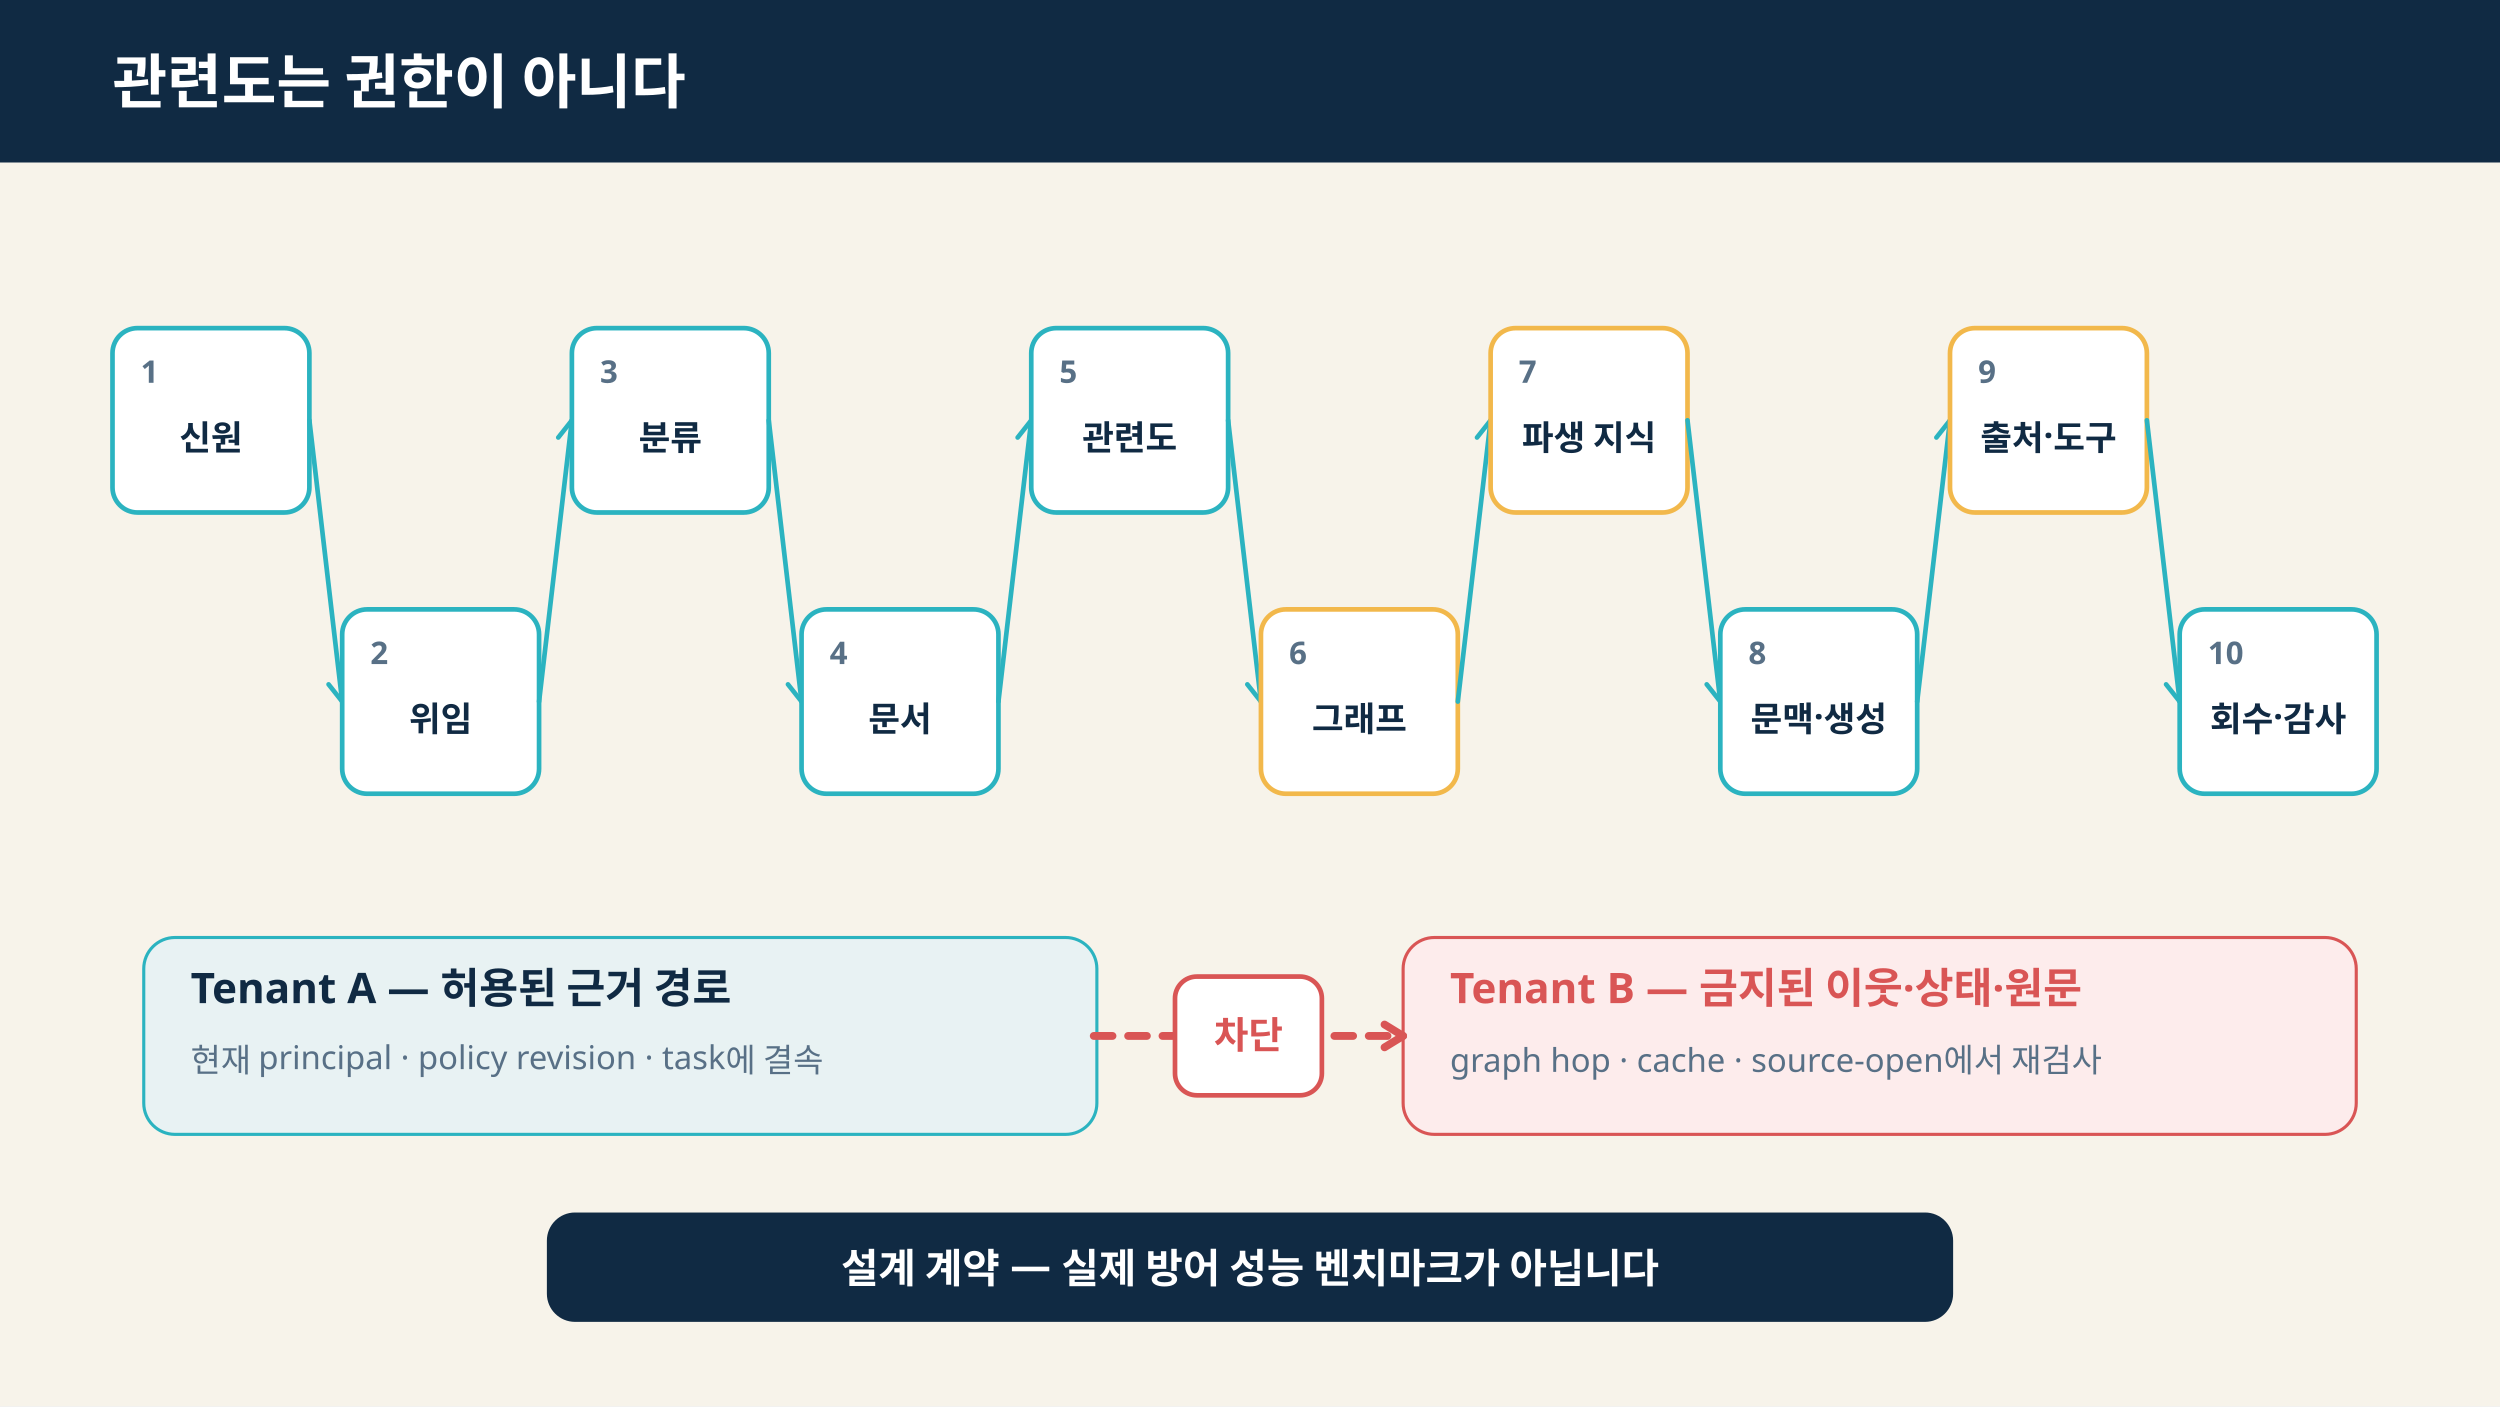
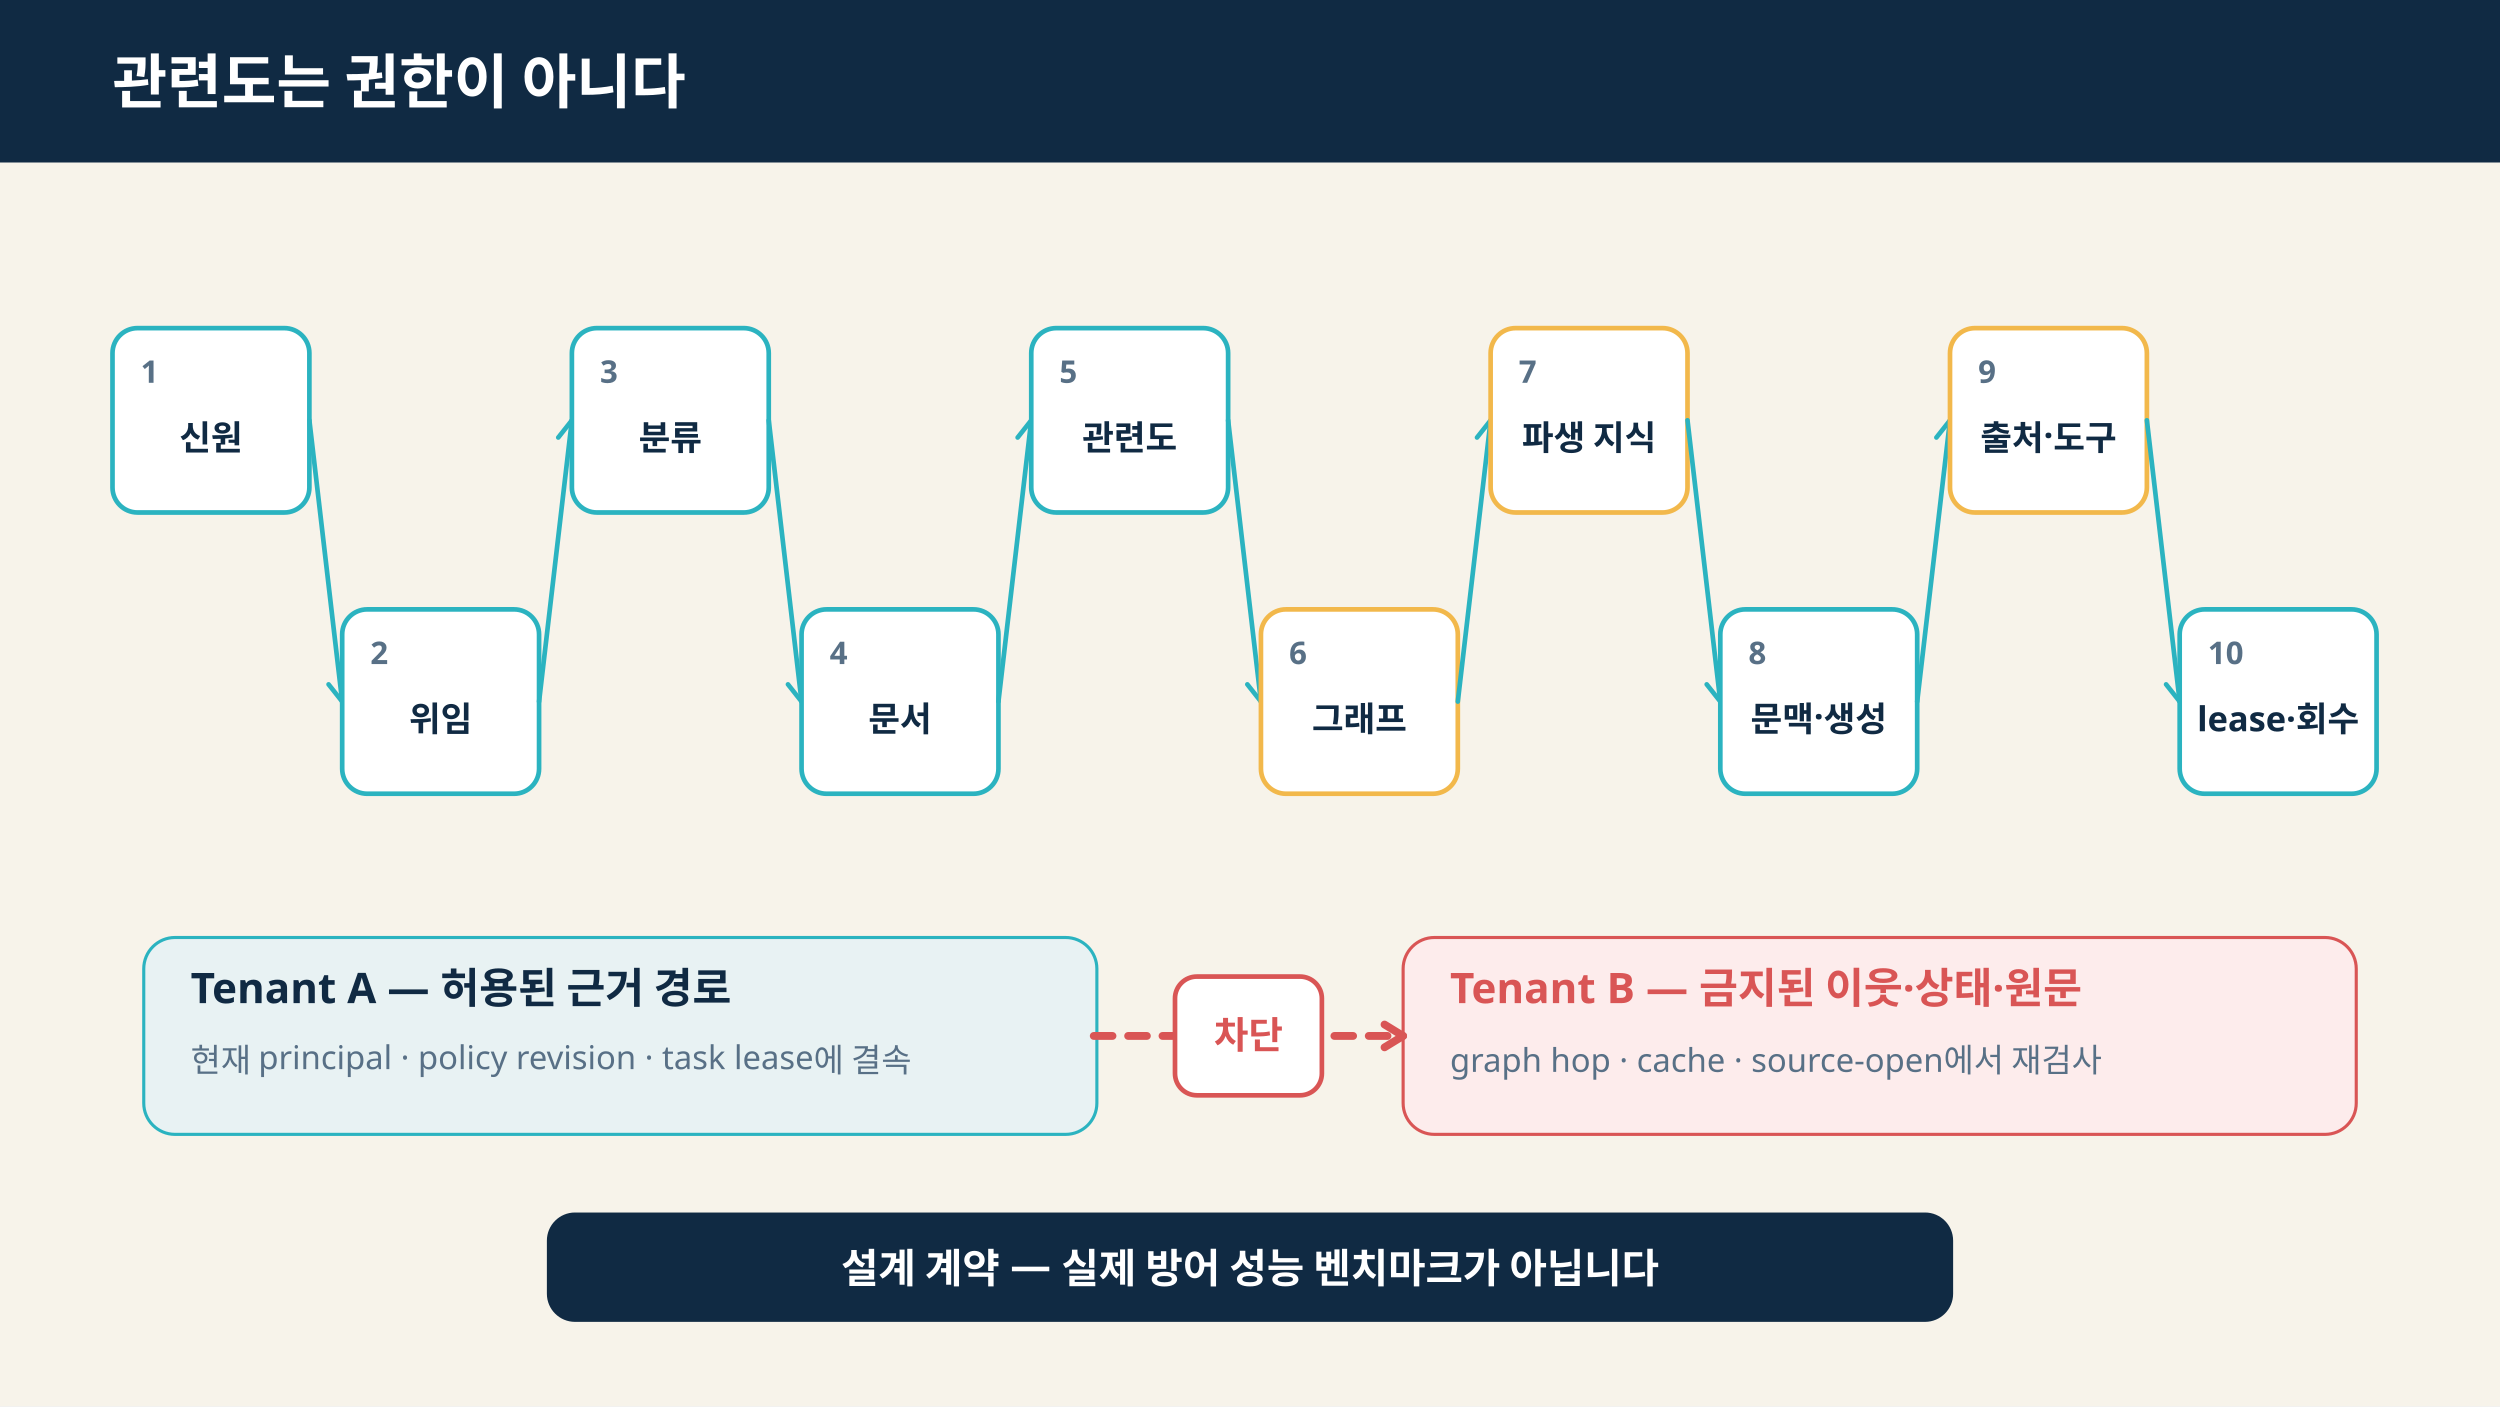
<svg xmlns="http://www.w3.org/2000/svg" viewBox="0 0 1600 900" role="img" aria-labelledby="title desc">
  <rect width="1600" height="900" fill="#F7F3EA" />
  <rect x="0" y="0" width="1600" height="104" fill="#102A43" />
  <text x="72" y="66" fill="#FFFFFF" font-family="Apple SD Gothic Neo, Noto Sans KR, sans-serif" font-size="38" font-weight="700">관련도는 권한이 아니다</text>
  <rect x="72" y="210" width="126" height="118" rx="16" fill="#FFFFFF" stroke="#2BB3C0" stroke-width="3" />
  <text x="90" y="245" fill="#587086" font-family="Apple SD Gothic Neo, Noto Sans KR, sans-serif" font-size="20" font-weight="700" text-anchor="start">1</text>
  <text x="135" y="288" fill="#102A43" font-family="Apple SD Gothic Neo, Noto Sans KR, sans-serif" font-size="22" font-weight="700" text-anchor="middle">신원</text>
  <line x1="198" y1="269" x2="219" y2="449" stroke="#2BB3C0" stroke-width="3" stroke-linecap="round" />
  <path d="M 210.3 438.0 L 219 449 L 224.9 436.3" fill="none" stroke="#2BB3C0" stroke-width="3" stroke-linecap="round" stroke-linejoin="round" />
  <rect x="219" y="390" width="126" height="118" rx="16" fill="#FFFFFF" stroke="#2BB3C0" stroke-width="3" />
  <text x="237" y="425" fill="#587086" font-family="Apple SD Gothic Neo, Noto Sans KR, sans-serif" font-size="20" font-weight="700" text-anchor="start">2</text>
  <text x="282" y="468" fill="#102A43" font-family="Apple SD Gothic Neo, Noto Sans KR, sans-serif" font-size="22" font-weight="700" text-anchor="middle">위임</text>
  <line x1="345" y1="449" x2="366" y2="269" stroke="#2BB3C0" stroke-width="3" stroke-linecap="round" />
  <path d="M 371.9 281.7 L 366 269 L 357.3 280.0" fill="none" stroke="#2BB3C0" stroke-width="3" stroke-linecap="round" stroke-linejoin="round" />
  <rect x="366" y="210" width="126" height="118" rx="16" fill="#FFFFFF" stroke="#2BB3C0" stroke-width="3" />
  <text x="384" y="245" fill="#587086" font-family="Apple SD Gothic Neo, Noto Sans KR, sans-serif" font-size="20" font-weight="700" text-anchor="start">3</text>
  <text x="429" y="288" fill="#102A43" font-family="Apple SD Gothic Neo, Noto Sans KR, sans-serif" font-size="22" font-weight="700" text-anchor="middle">분류</text>
  <line x1="492" y1="269" x2="513" y2="449" stroke="#2BB3C0" stroke-width="3" stroke-linecap="round" />
  <path d="M 504.3 438.0 L 513 449 L 518.9 436.3" fill="none" stroke="#2BB3C0" stroke-width="3" stroke-linecap="round" stroke-linejoin="round" />
  <rect x="513" y="390" width="126" height="118" rx="16" fill="#FFFFFF" stroke="#2BB3C0" stroke-width="3" />
  <text x="531" y="425" fill="#587086" font-family="Apple SD Gothic Neo, Noto Sans KR, sans-serif" font-size="20" font-weight="700" text-anchor="start">4</text>
  <text x="576" y="468" fill="#102A43" font-family="Apple SD Gothic Neo, Noto Sans KR, sans-serif" font-size="22" font-weight="700" text-anchor="middle">문서</text>
  <line x1="639" y1="449" x2="660" y2="269" stroke="#2BB3C0" stroke-width="3" stroke-linecap="round" />
  <path d="M 665.9 281.7 L 660 269 L 651.3 280.0" fill="none" stroke="#2BB3C0" stroke-width="3" stroke-linecap="round" stroke-linejoin="round" />
  <rect x="660" y="210" width="126" height="118" rx="16" fill="#FFFFFF" stroke="#2BB3C0" stroke-width="3" />
  <text x="678" y="245" fill="#587086" font-family="Apple SD Gothic Neo, Noto Sans KR, sans-serif" font-size="20" font-weight="700" text-anchor="start">5</text>
  <text x="723" y="288" fill="#102A43" font-family="Apple SD Gothic Neo, Noto Sans KR, sans-serif" font-size="22" font-weight="700" text-anchor="middle">관련도</text>
  <line x1="786" y1="269" x2="807" y2="449" stroke="#2BB3C0" stroke-width="3" stroke-linecap="round" />
  <path d="M 798.3 438.0 L 807 449 L 812.9 436.3" fill="none" stroke="#2BB3C0" stroke-width="3" stroke-linecap="round" stroke-linejoin="round" />
  <rect x="807" y="390" width="126" height="118" rx="16" fill="#FFFFFF" stroke="#F2B84B" stroke-width="3" />
  <text x="825" y="425" fill="#587086" font-family="Apple SD Gothic Neo, Noto Sans KR, sans-serif" font-size="20" font-weight="700" text-anchor="start">6</text>
  <text x="870" y="468" fill="#102A43" font-family="Apple SD Gothic Neo, Noto Sans KR, sans-serif" font-size="22" font-weight="700" text-anchor="middle">그래프</text>
  <line x1="933" y1="449" x2="954" y2="269" stroke="#2BB3C0" stroke-width="3" stroke-linecap="round" />
  <path d="M 959.9 281.7 L 954 269 L 945.3 280.0" fill="none" stroke="#2BB3C0" stroke-width="3" stroke-linecap="round" stroke-linejoin="round" />
  <rect x="954" y="210" width="126" height="118" rx="16" fill="#FFFFFF" stroke="#F2B84B" stroke-width="3" />
  <text x="972" y="245" fill="#587086" font-family="Apple SD Gothic Neo, Noto Sans KR, sans-serif" font-size="20" font-weight="700" text-anchor="start">7</text>
  <text x="1017" y="288" fill="#102A43" font-family="Apple SD Gothic Neo, Noto Sans KR, sans-serif" font-size="22" font-weight="700" text-anchor="middle">파생 지식</text>
  <line x1="1080" y1="269" x2="1101" y2="449" stroke="#2BB3C0" stroke-width="3" stroke-linecap="round" />
  <path d="M 1092.3 438.0 L 1101 449 L 1106.9 436.3" fill="none" stroke="#2BB3C0" stroke-width="3" stroke-linecap="round" stroke-linejoin="round" />
  <rect x="1101" y="390" width="126" height="118" rx="16" fill="#FFFFFF" stroke="#2BB3C0" stroke-width="3" />
  <text x="1119" y="425" fill="#587086" font-family="Apple SD Gothic Neo, Noto Sans KR, sans-serif" font-size="20" font-weight="700" text-anchor="start">8</text>
  <text x="1164" y="468" fill="#102A43" font-family="Apple SD Gothic Neo, Noto Sans KR, sans-serif" font-size="22" font-weight="700" text-anchor="middle">문맥·생성</text>
  <line x1="1227" y1="449" x2="1248" y2="269" stroke="#2BB3C0" stroke-width="3" stroke-linecap="round" />
  <path d="M 1253.9 281.7 L 1248 269 L 1239.3 280.0" fill="none" stroke="#2BB3C0" stroke-width="3" stroke-linecap="round" stroke-linejoin="round" />
  <rect x="1248" y="210" width="126" height="118" rx="16" fill="#FFFFFF" stroke="#F2B84B" stroke-width="3" />
  <text x="1266" y="245" fill="#587086" font-family="Apple SD Gothic Neo, Noto Sans KR, sans-serif" font-size="20" font-weight="700" text-anchor="start">9</text>
  <text x="1311" y="288" fill="#102A43" font-family="Apple SD Gothic Neo, Noto Sans KR, sans-serif" font-size="22" font-weight="700" text-anchor="middle">출처·도구</text>
  <line x1="1374" y1="269" x2="1395" y2="449" stroke="#2BB3C0" stroke-width="3" stroke-linecap="round" />
  <path d="M 1386.3 438.0 L 1395 449 L 1400.9 436.3" fill="none" stroke="#2BB3C0" stroke-width="3" stroke-linecap="round" stroke-linejoin="round" />
  <rect x="1395" y="390" width="126" height="118" rx="16" fill="#FFFFFF" stroke="#2BB3C0" stroke-width="3" />
  <text x="1413" y="425" fill="#587086" font-family="Apple SD Gothic Neo, Noto Sans KR, sans-serif" font-size="20" font-weight="700" text-anchor="start">10</text>
-   <text x="1458" y="468" fill="#102A43" font-family="Apple SD Gothic Neo, Noto Sans KR, sans-serif" font-size="22" font-weight="700" text-anchor="middle">회수·감사</text>
+   <text x="1458" y="468" fill="#102A43" font-family="Apple SD Gothic Neo, Noto Sans KR, sans-serif" font-size="22" font-weight="700" text-anchor="middle">lease·회수</text>
  <rect x="92" y="600" width="610" height="126" rx="20" fill="#E8F2F3" stroke="#2BB3C0" stroke-width="2" />
  <rect x="898" y="600" width="610" height="126" rx="20" fill="#FDECEC" stroke="#D95555" stroke-width="2" />
  <text x="122" y="642" fill="#102A43" font-family="Apple SD Gothic Neo, Noto Sans KR, sans-serif" font-size="27" font-weight="700" text-anchor="start">Tenant A — 허용된 근거 경로</text>
-   <text x="122" y="686" fill="#587086" font-family="Apple SD Gothic Neo, Noto Sans KR, sans-serif" font-size="21" font-weight="500" text-anchor="start">현재 principal · policy revision · task에 결속</text>
+   <text x="122" y="686" fill="#587086" font-family="Apple SD Gothic Neo, Noto Sans KR, sans-serif" font-size="21" font-weight="500" text-anchor="start">현재 principal · policy revision · task lease에 결속</text>
  <text x="928" y="642" fill="#D95555" font-family="Apple SD Gothic Neo, Noto Sans KR, sans-serif" font-size="27" font-weight="700" text-anchor="start">Tenant B — 금지된 이웃·상태·원문</text>
  <text x="928" y="686" fill="#587086" font-family="Apple SD Gothic Neo, Noto Sans KR, sans-serif" font-size="21" font-weight="500" text-anchor="start">graph hop · cache · source-open에서 재검사</text>
  <line x1="700" y1="663" x2="898" y2="663" stroke="#D95555" stroke-width="5" stroke-linecap="round" stroke-dasharray="12 10" />
  <path d="M 886.1 670.3 L 898 663 L 886.1 655.7" fill="none" stroke="#D95555" stroke-width="5" stroke-linecap="round" stroke-linejoin="round" />
  <rect x="752" y="625" width="94" height="76" rx="14" fill="#FFFFFF" stroke="#D95555" stroke-width="3" />
  <text x="799" y="671" fill="#D95555" font-family="Apple SD Gothic Neo, Noto Sans KR, sans-serif" font-size="24" font-weight="800" text-anchor="middle">차단</text>
  <rect x="350" y="776" width="900" height="70" rx="18" fill="#102A43" stroke="#102A43" stroke-width="0" />
  <text x="800" y="821" fill="#FFFFFF" font-family="Apple SD Gothic Neo, Noto Sans KR, sans-serif" font-size="26" font-weight="700" text-anchor="middle">설계 계약 — 실제 방어 성능 벤치마크가 아닙니다</text>
</svg>
